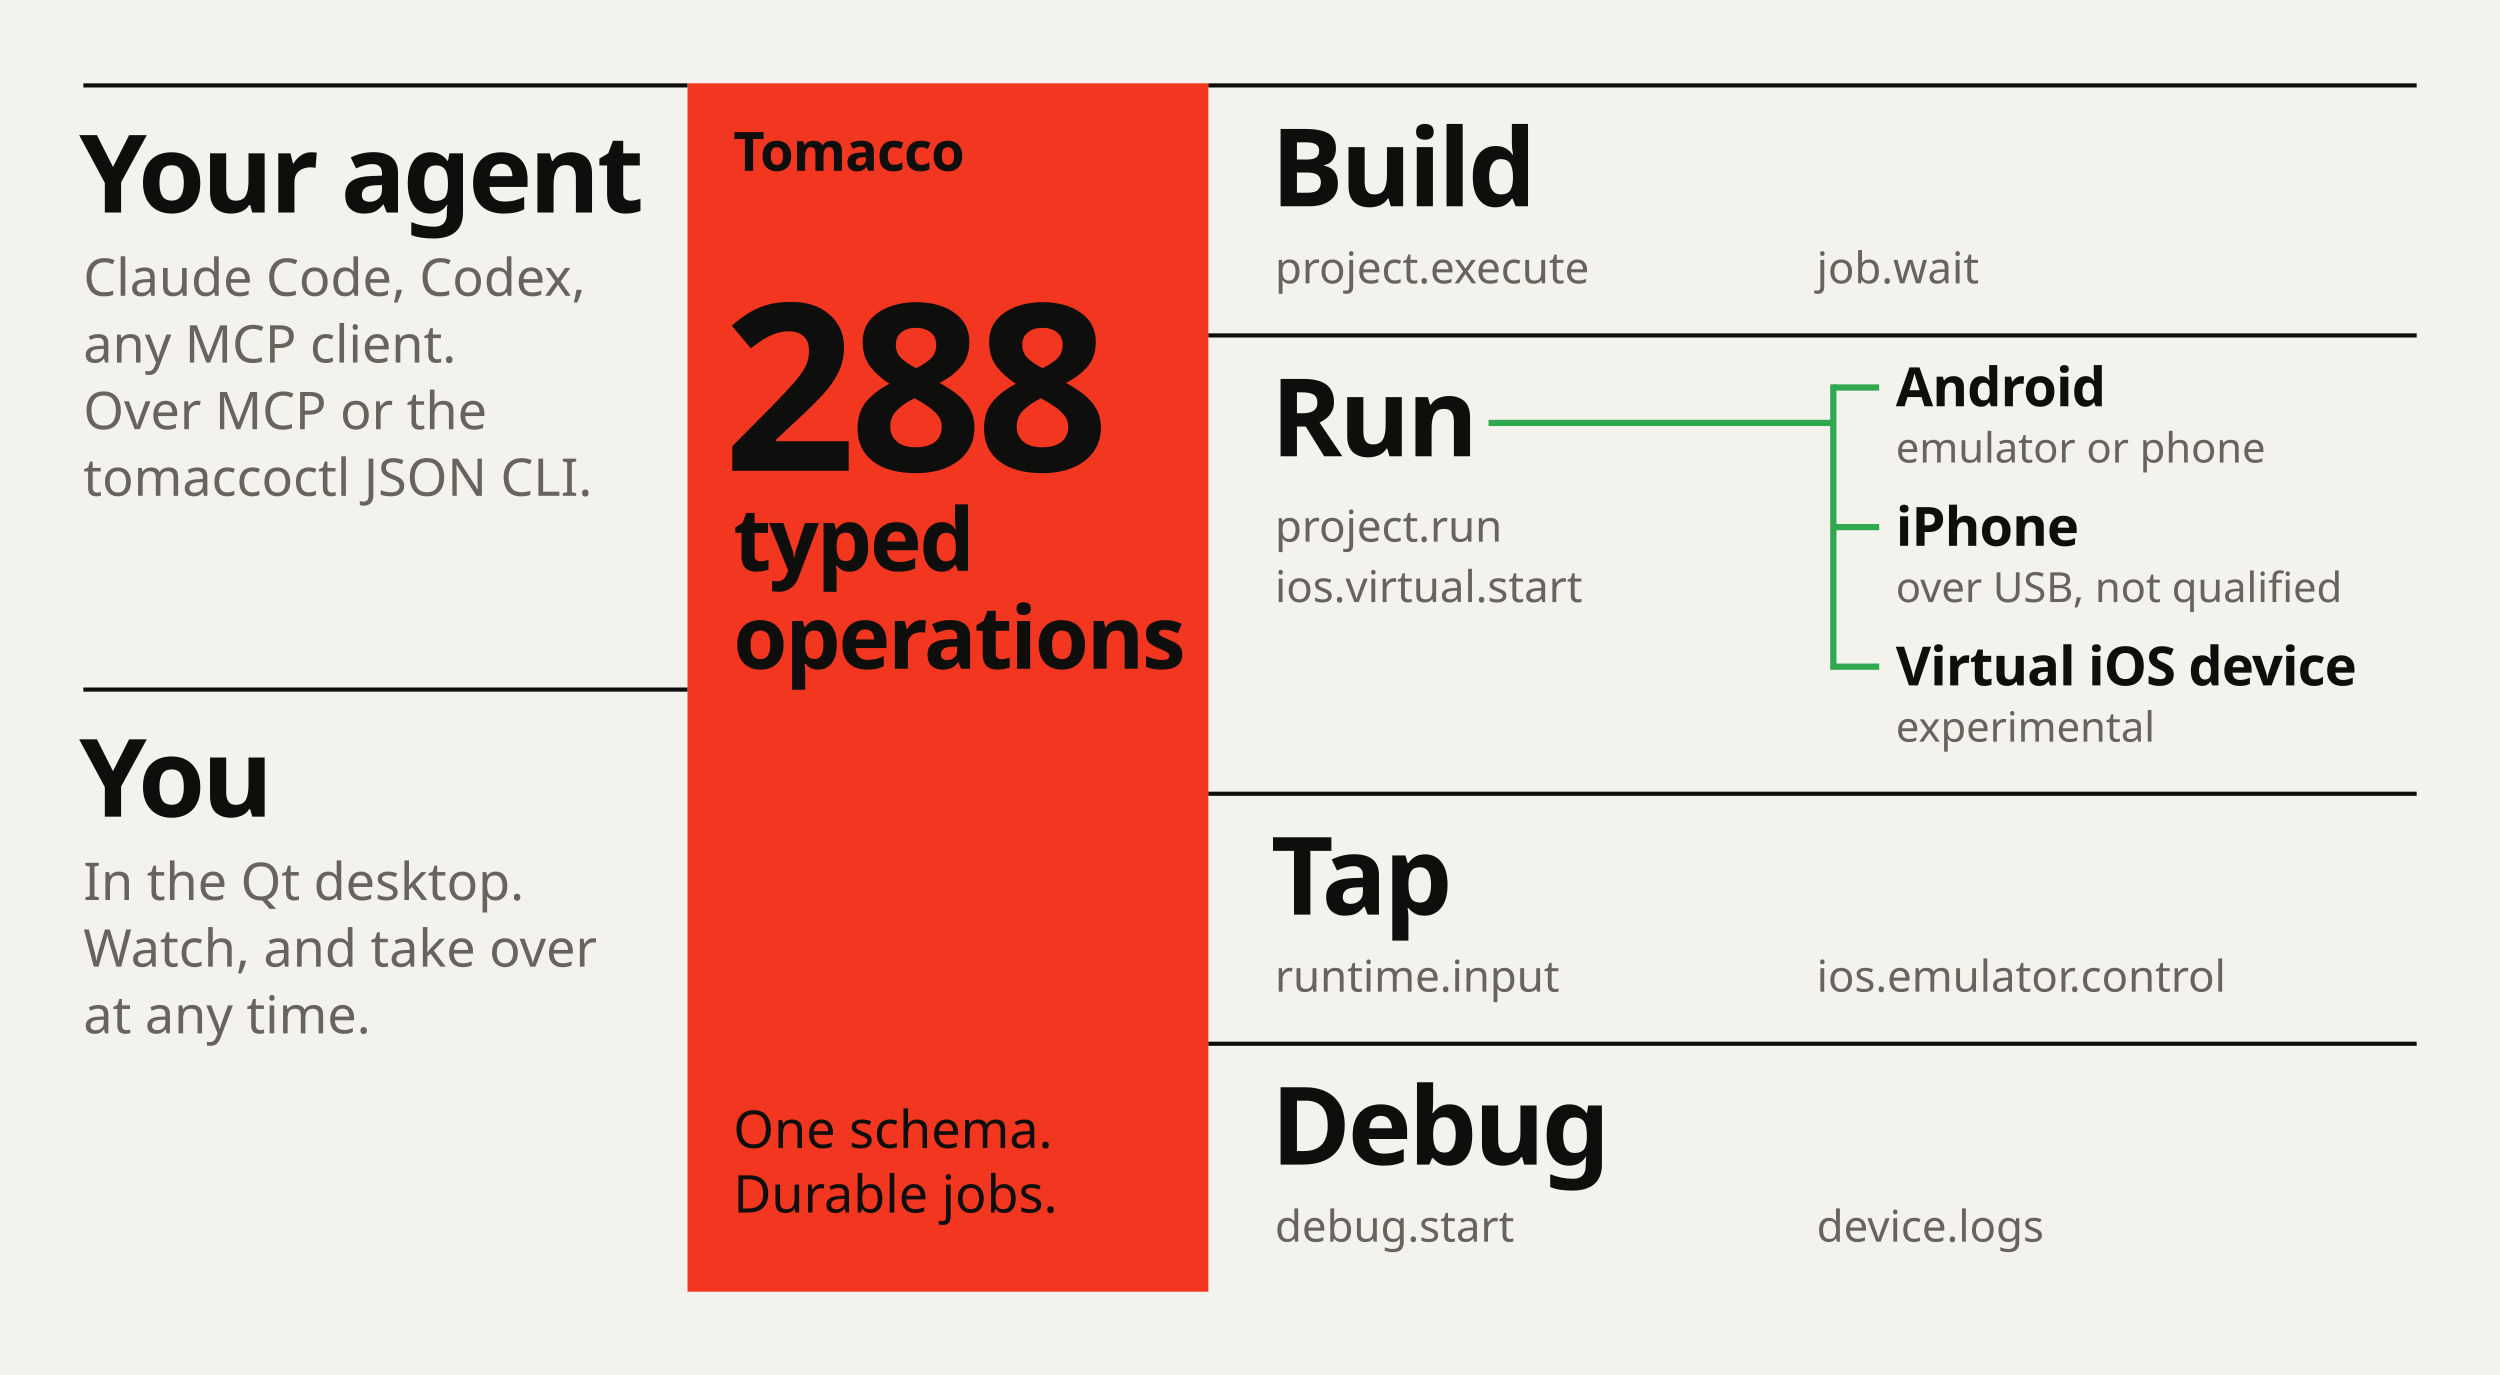
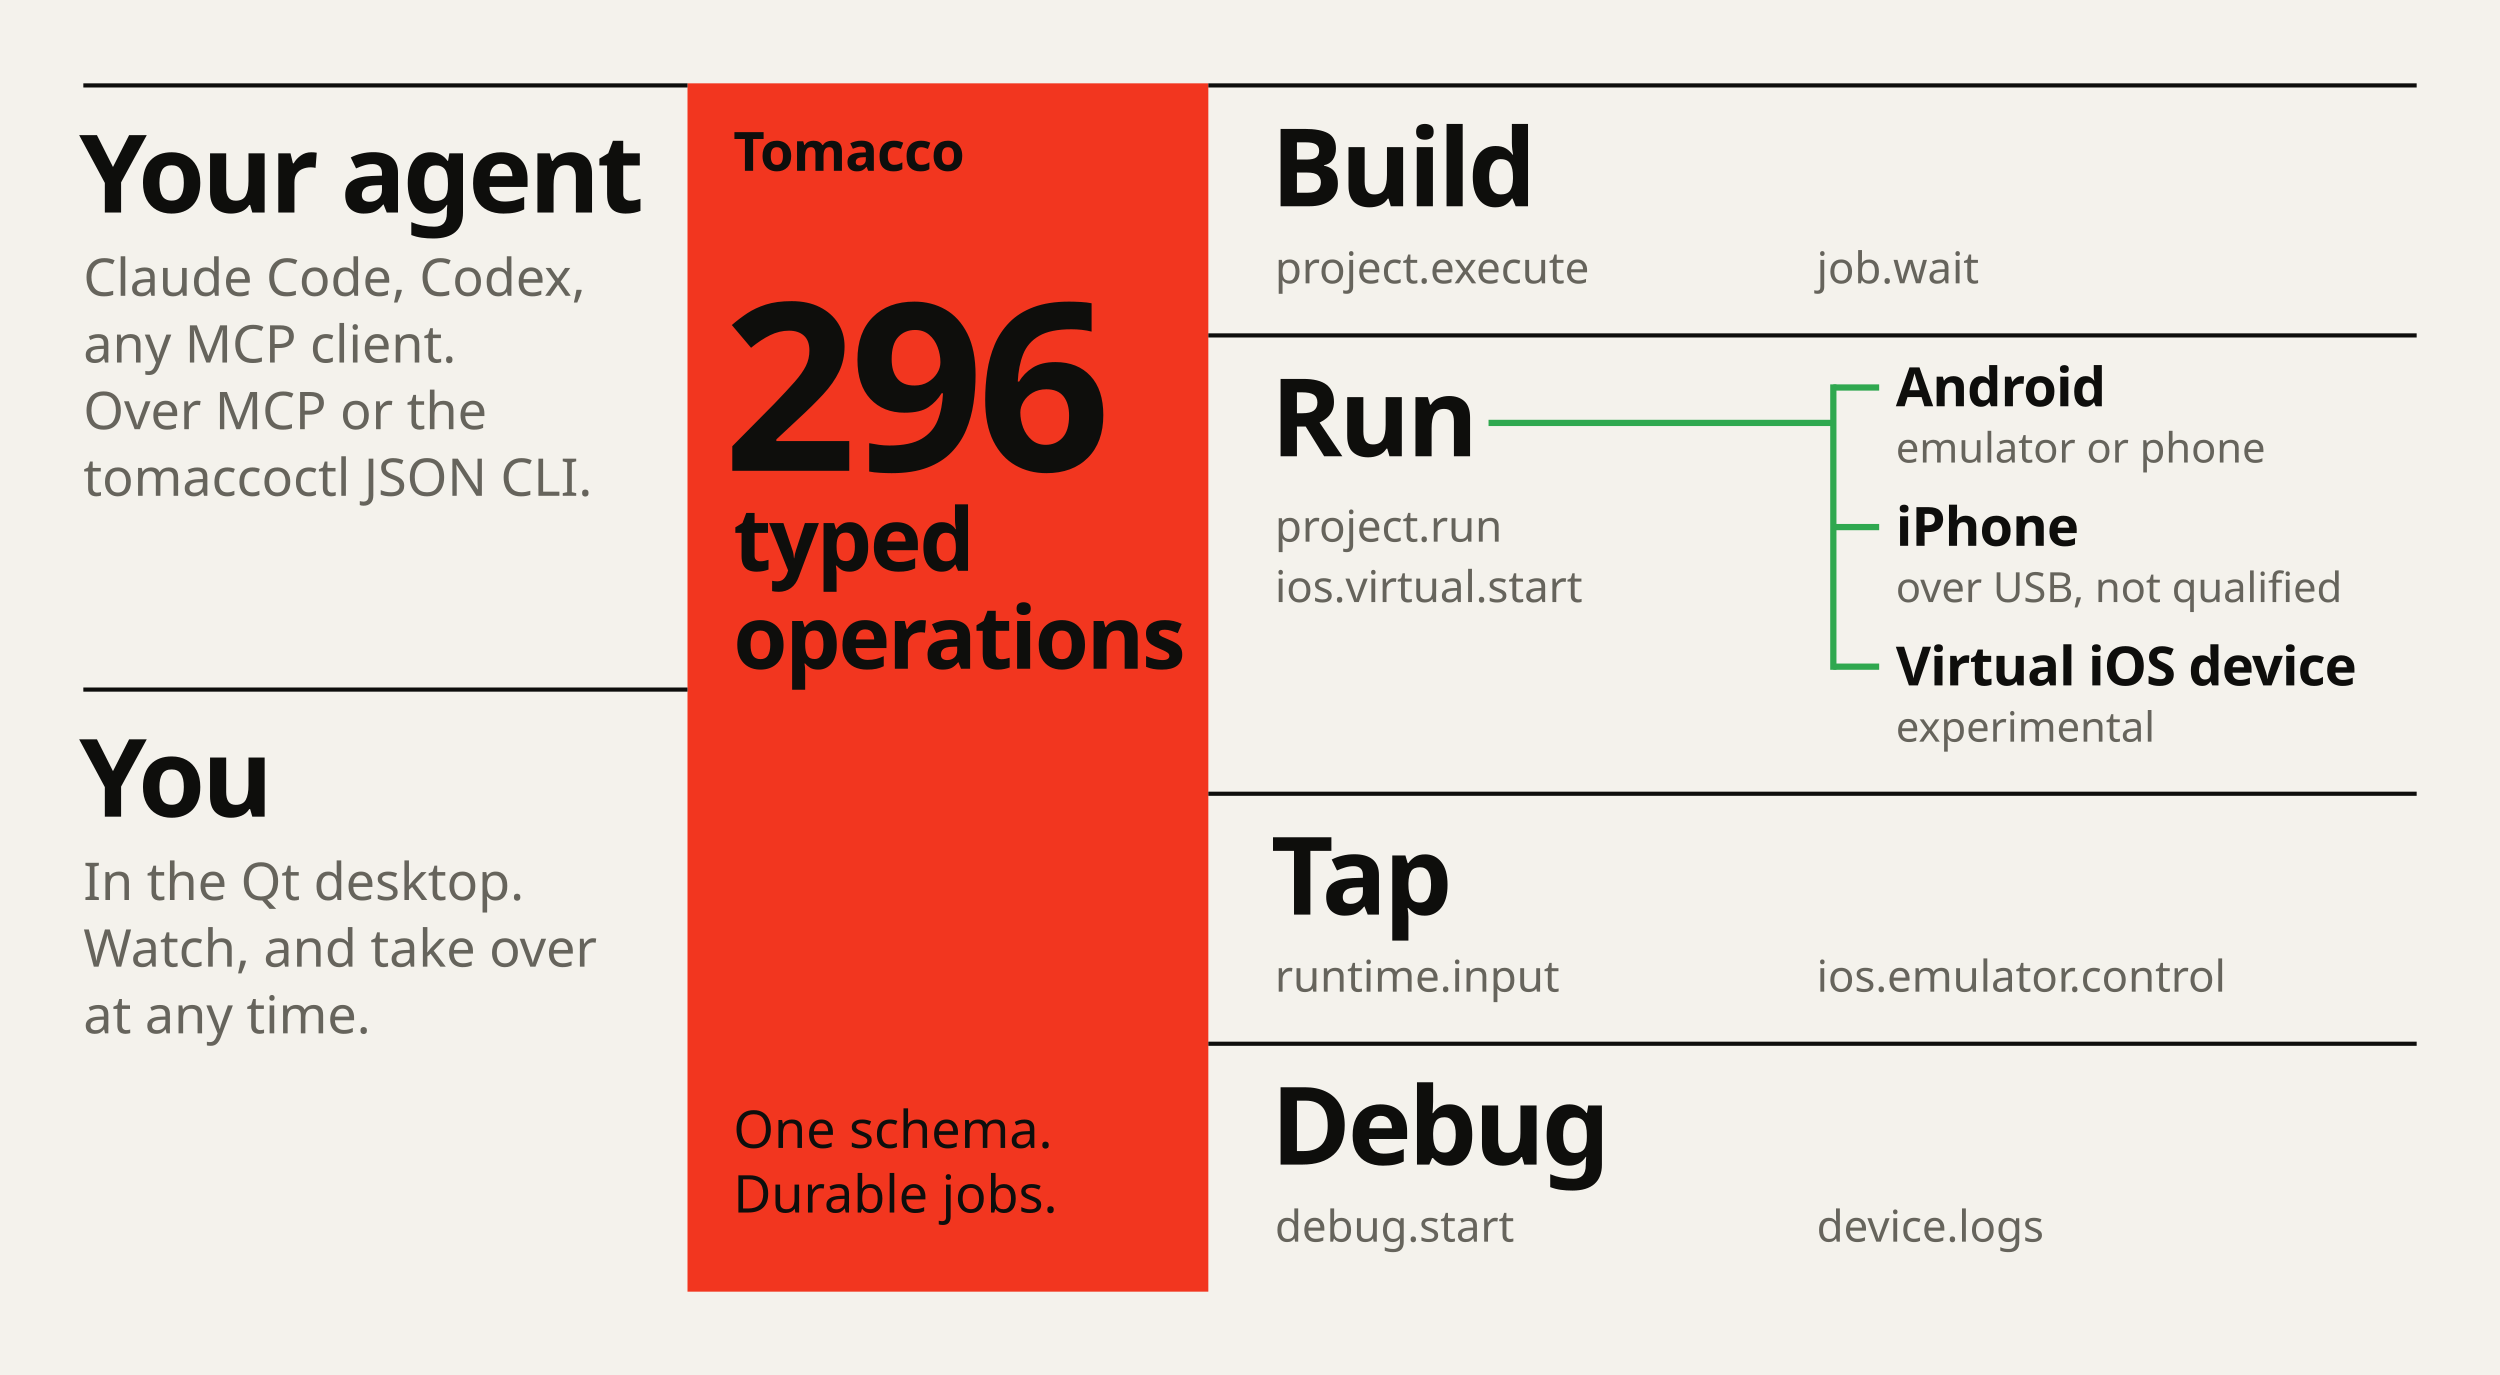
<svg xmlns="http://www.w3.org/2000/svg" width="2400" height="1320" viewBox="0 0 2400 1320">
  <rect width="2400" height="1320" fill="#F4F2EC" />
  <rect x="660" y="80" width="500" height="1160" fill="#F2361F" />
  <text x="704" y="164" font-family="Adwaita Sans" font-size="52" font-weight="700" fill="#0E0E0C" text-anchor="start" letter-spacing="-0.78">Tomacco</text>
-   <text x="694" y="452" font-family="Adwaita Sans" font-size="224" font-weight="800" fill="#0E0E0C" text-anchor="start" letter-spacing="-6.72">288</text>
+   <text x="694" y="452" font-family="Adwaita Sans" font-size="225" font-weight="800" fill="#0E0E0C" text-anchor="start" letter-spacing="-6.75">296</text>
  <text x="704" y="548" font-family="Adwaita Sans" font-size="84" font-weight="700" fill="#0E0E0C" text-anchor="start" letter-spacing="-2.10">typed</text>
  <text x="704" y="642" font-family="Adwaita Sans" font-size="84" font-weight="700" fill="#0E0E0C" text-anchor="start" letter-spacing="-2.10">operations</text>
  <text x="704" y="1102" font-family="Adwaita Sans" font-size="50" font-weight="500" fill="#0E0E0C" text-anchor="start" letter-spacing="0.00">One schema.</text>
  <text x="704" y="1164" font-family="Adwaita Sans" font-size="50" font-weight="500" fill="#0E0E0C" text-anchor="start" letter-spacing="0.00">Durable jobs.</text>
  <polyline points="80,82 660,82" fill="none" stroke="#0E0E0C" stroke-width="4" stroke-linecap="butt" stroke-linejoin="miter" />
  <text x="76" y="204" font-family="Adwaita Sans" font-size="104" font-weight="700" fill="#0E0E0C" text-anchor="start" letter-spacing="-3.12">Your agent</text>
  <text x="80" y="284" font-family="Adwaita Sans" font-size="50" font-weight="400" fill="#66645C" text-anchor="start" letter-spacing="0.00">Claude Code, Codex,</text>
  <text x="80" y="348" font-family="Adwaita Sans" font-size="50" font-weight="400" fill="#66645C" text-anchor="start" letter-spacing="0.00">any MCP client.</text>
  <text x="80" y="412" font-family="Adwaita Sans" font-size="50" font-weight="400" fill="#66645C" text-anchor="start" letter-spacing="0.00">Over MCP or the</text>
  <text x="80" y="476" font-family="Adwaita Sans" font-size="50" font-weight="400" fill="#66645C" text-anchor="start" letter-spacing="0.00">tomaccoctl JSON CLI.</text>
  <polyline points="80,662 660,662" fill="none" stroke="#0E0E0C" stroke-width="4" stroke-linecap="butt" stroke-linejoin="miter" />
  <text x="76" y="784" font-family="Adwaita Sans" font-size="104" font-weight="700" fill="#0E0E0C" text-anchor="start" letter-spacing="-3.12">You</text>
  <text x="80" y="864" font-family="Adwaita Sans" font-size="50" font-weight="400" fill="#66645C" text-anchor="start" letter-spacing="0.00">In the Qt desktop.</text>
  <text x="80" y="928" font-family="Adwaita Sans" font-size="50" font-weight="400" fill="#66645C" text-anchor="start" letter-spacing="0.00">Watch, and take over</text>
  <text x="80" y="992" font-family="Adwaita Sans" font-size="50" font-weight="400" fill="#66645C" text-anchor="start" letter-spacing="0.00">at any time.</text>
  <polyline points="1160,82 2320,82" fill="none" stroke="#0E0E0C" stroke-width="4" stroke-linecap="butt" stroke-linejoin="miter" />
  <text x="1220" y="198" font-family="Adwaita Sans" font-size="104" font-weight="700" fill="#0E0E0C" text-anchor="start" letter-spacing="-3.12">Build</text>
  <text x="1224" y="272" font-family="JetBrainsMono Nerd Font" font-size="42" font-weight="400" fill="#66645C" text-anchor="start" xml:space="preserve">project.execute</text>
  <text x="1744" y="272" font-family="JetBrainsMono Nerd Font" font-size="42" font-weight="400" fill="#66645C" text-anchor="start" xml:space="preserve">job.wait</text>
  <polyline points="1160,322 2320,322" fill="none" stroke="#0E0E0C" stroke-width="4" stroke-linecap="butt" stroke-linejoin="miter" />
  <text x="1220" y="438" font-family="Adwaita Sans" font-size="104" font-weight="700" fill="#0E0E0C" text-anchor="start" letter-spacing="-3.12">Run</text>
  <text x="1224" y="520" font-family="JetBrainsMono Nerd Font" font-size="42" font-weight="400" fill="#66645C" text-anchor="start" xml:space="preserve">project.run</text>
  <text x="1224" y="578" font-family="JetBrainsMono Nerd Font" font-size="42" font-weight="400" fill="#66645C" text-anchor="start" xml:space="preserve">ios.virtual.start</text>
  <polyline points="1160,762 2320,762" fill="none" stroke="#0E0E0C" stroke-width="4" stroke-linecap="butt" stroke-linejoin="miter" />
  <text x="1220" y="878" font-family="Adwaita Sans" font-size="104" font-weight="700" fill="#0E0E0C" text-anchor="start" letter-spacing="-3.12">Tap</text>
  <text x="1224" y="952" font-family="JetBrainsMono Nerd Font" font-size="42" font-weight="400" fill="#66645C" text-anchor="start" xml:space="preserve">runtime.input</text>
  <text x="1744" y="952" font-family="JetBrainsMono Nerd Font" font-size="42" font-weight="400" fill="#66645C" text-anchor="start" xml:space="preserve">ios.emulator.control</text>
  <polyline points="1160,1002 2320,1002" fill="none" stroke="#0E0E0C" stroke-width="4" stroke-linecap="butt" stroke-linejoin="miter" />
  <text x="1220" y="1118" font-family="Adwaita Sans" font-size="104" font-weight="700" fill="#0E0E0C" text-anchor="start" letter-spacing="-3.12">Debug</text>
  <text x="1224" y="1192" font-family="JetBrainsMono Nerd Font" font-size="42" font-weight="400" fill="#66645C" text-anchor="start" xml:space="preserve">debug.start</text>
  <text x="1744" y="1192" font-family="JetBrainsMono Nerd Font" font-size="42" font-weight="400" fill="#66645C" text-anchor="start" xml:space="preserve">device.logs</text>
  <polyline points="1760,372 1804,372" fill="none" stroke="#2FA84F" stroke-width="6" stroke-linecap="butt" stroke-linejoin="miter" />
  <text x="1820" y="390" font-family="Adwaita Sans" font-size="52" font-weight="600" fill="#0E0E0C" text-anchor="start" letter-spacing="-0.78">Android</text>
  <text x="1820" y="444" font-family="Adwaita Sans" font-size="40" font-weight="400" fill="#66645C" text-anchor="start" letter-spacing="0.00">emulator or phone</text>
  <polyline points="1760,506 1804,506" fill="none" stroke="#2FA84F" stroke-width="6" stroke-linecap="butt" stroke-linejoin="miter" />
  <text x="1820" y="524" font-family="Adwaita Sans" font-size="52" font-weight="600" fill="#0E0E0C" text-anchor="start" letter-spacing="-0.78">iPhone</text>
  <text x="1820" y="578" font-family="Adwaita Sans" font-size="40" font-weight="400" fill="#66645C" text-anchor="start" letter-spacing="0.00">over USB, not qualified</text>
  <polyline points="1760,640 1804,640" fill="none" stroke="#2FA84F" stroke-width="6" stroke-linecap="butt" stroke-linejoin="miter" />
  <text x="1820" y="658" font-family="Adwaita Sans" font-size="52" font-weight="600" fill="#0E0E0C" text-anchor="start" letter-spacing="-0.78">Virtual iOS device</text>
  <text x="1820" y="712" font-family="Adwaita Sans" font-size="40" font-weight="400" fill="#66645C" text-anchor="start" letter-spacing="0.00">experimental</text>
  <polyline points="1760,369 1760,643" fill="none" stroke="#2FA84F" stroke-width="6" stroke-linecap="butt" stroke-linejoin="miter" />
  <polyline points="1429,406 1760,406" fill="none" stroke="#2FA84F" stroke-width="6" stroke-linecap="butt" stroke-linejoin="miter" />
</svg>
